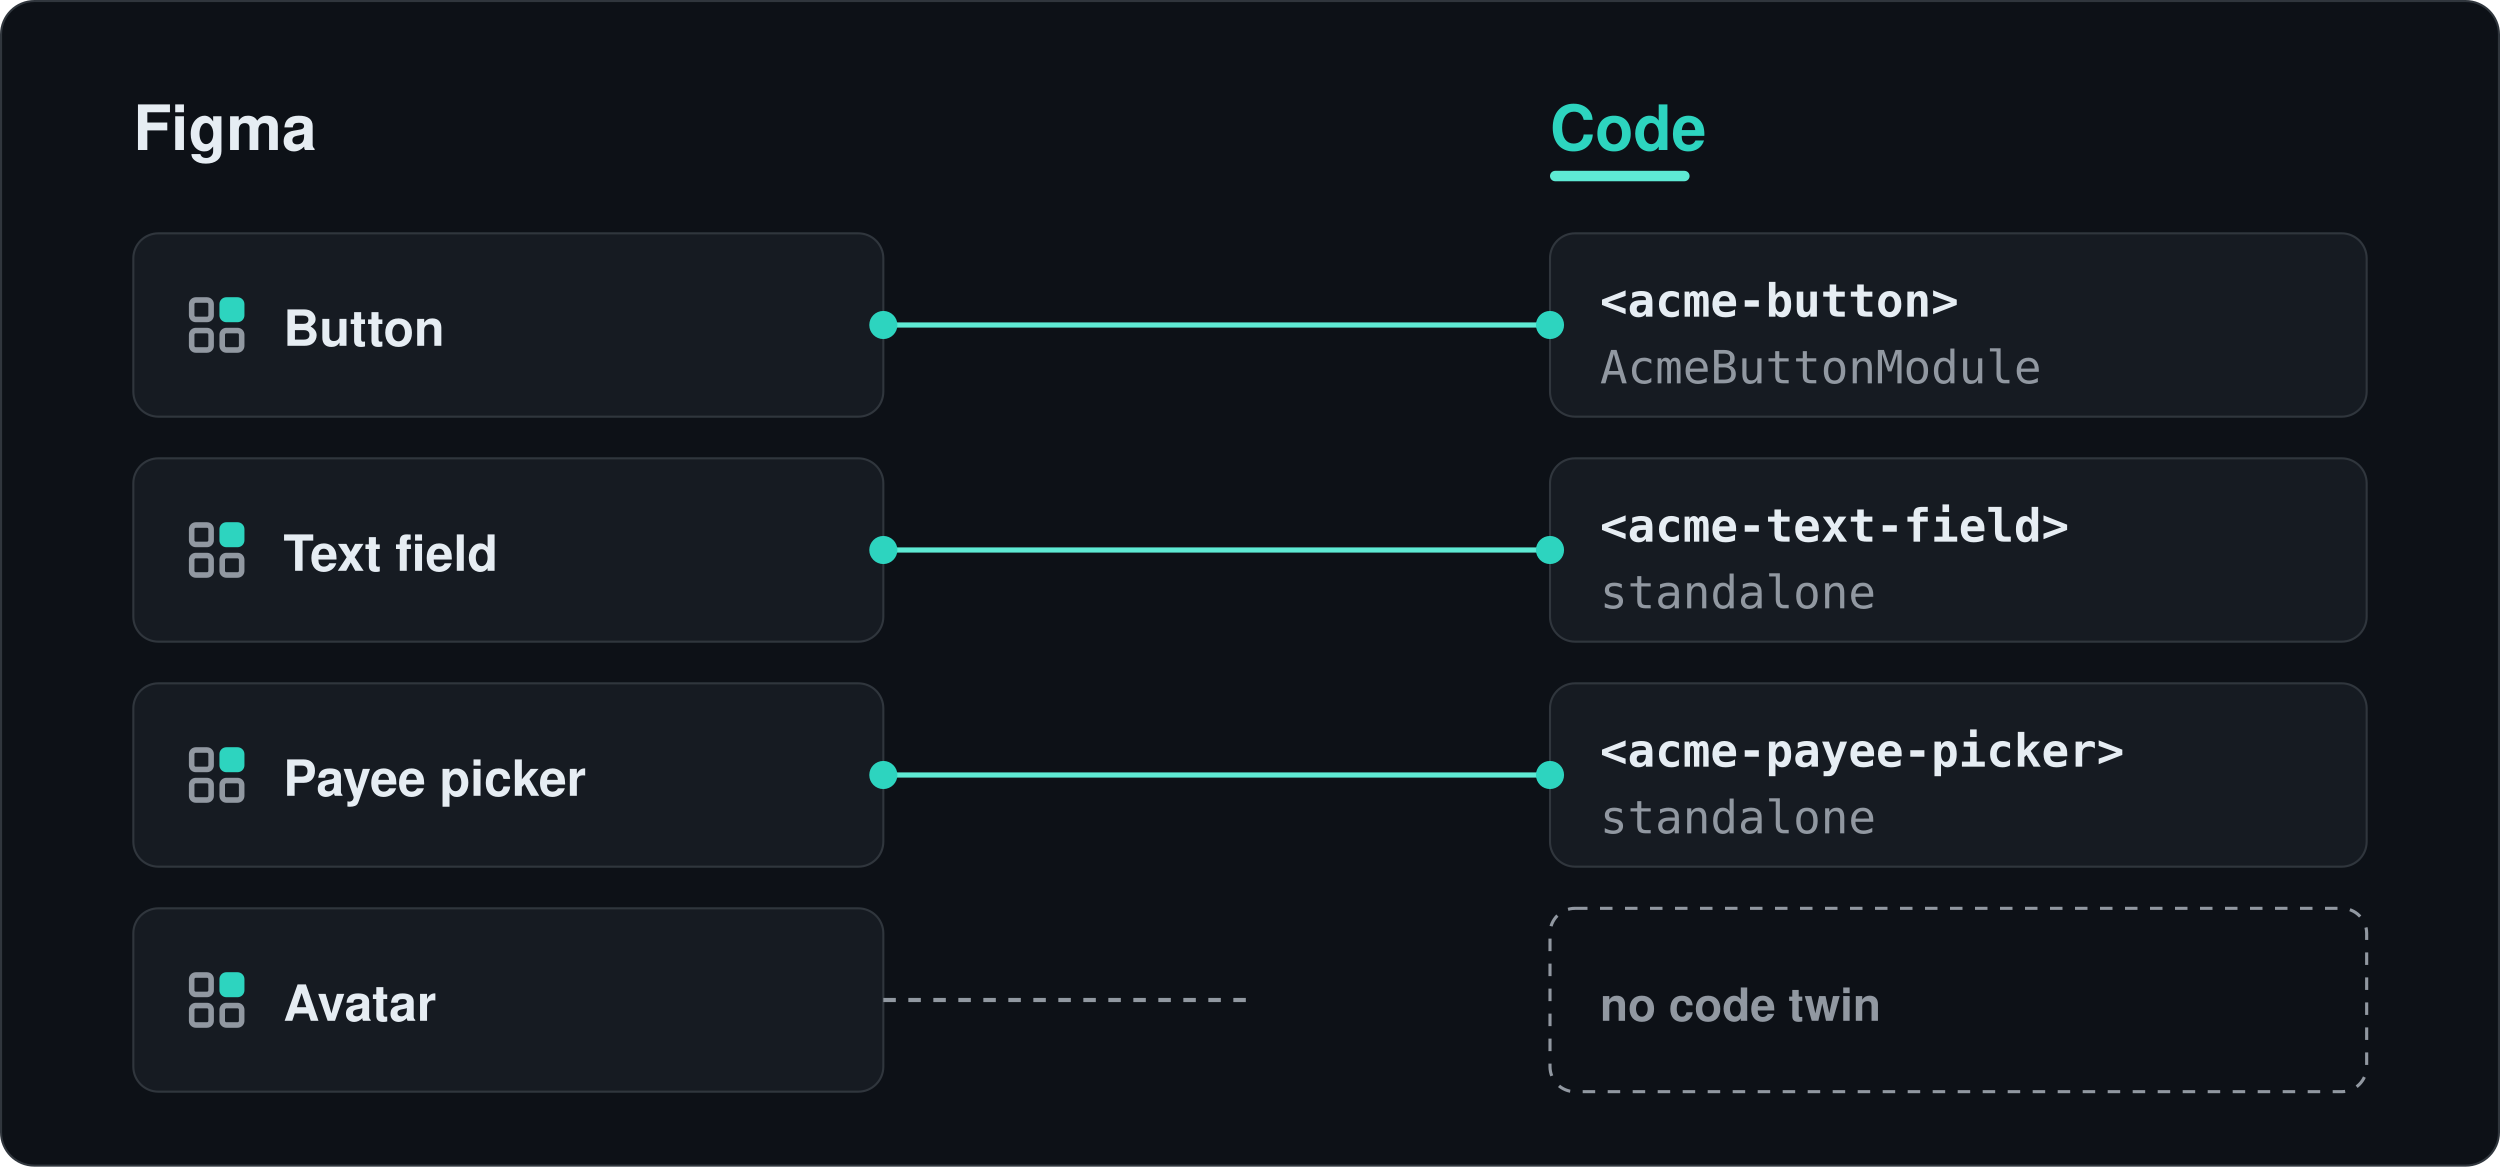
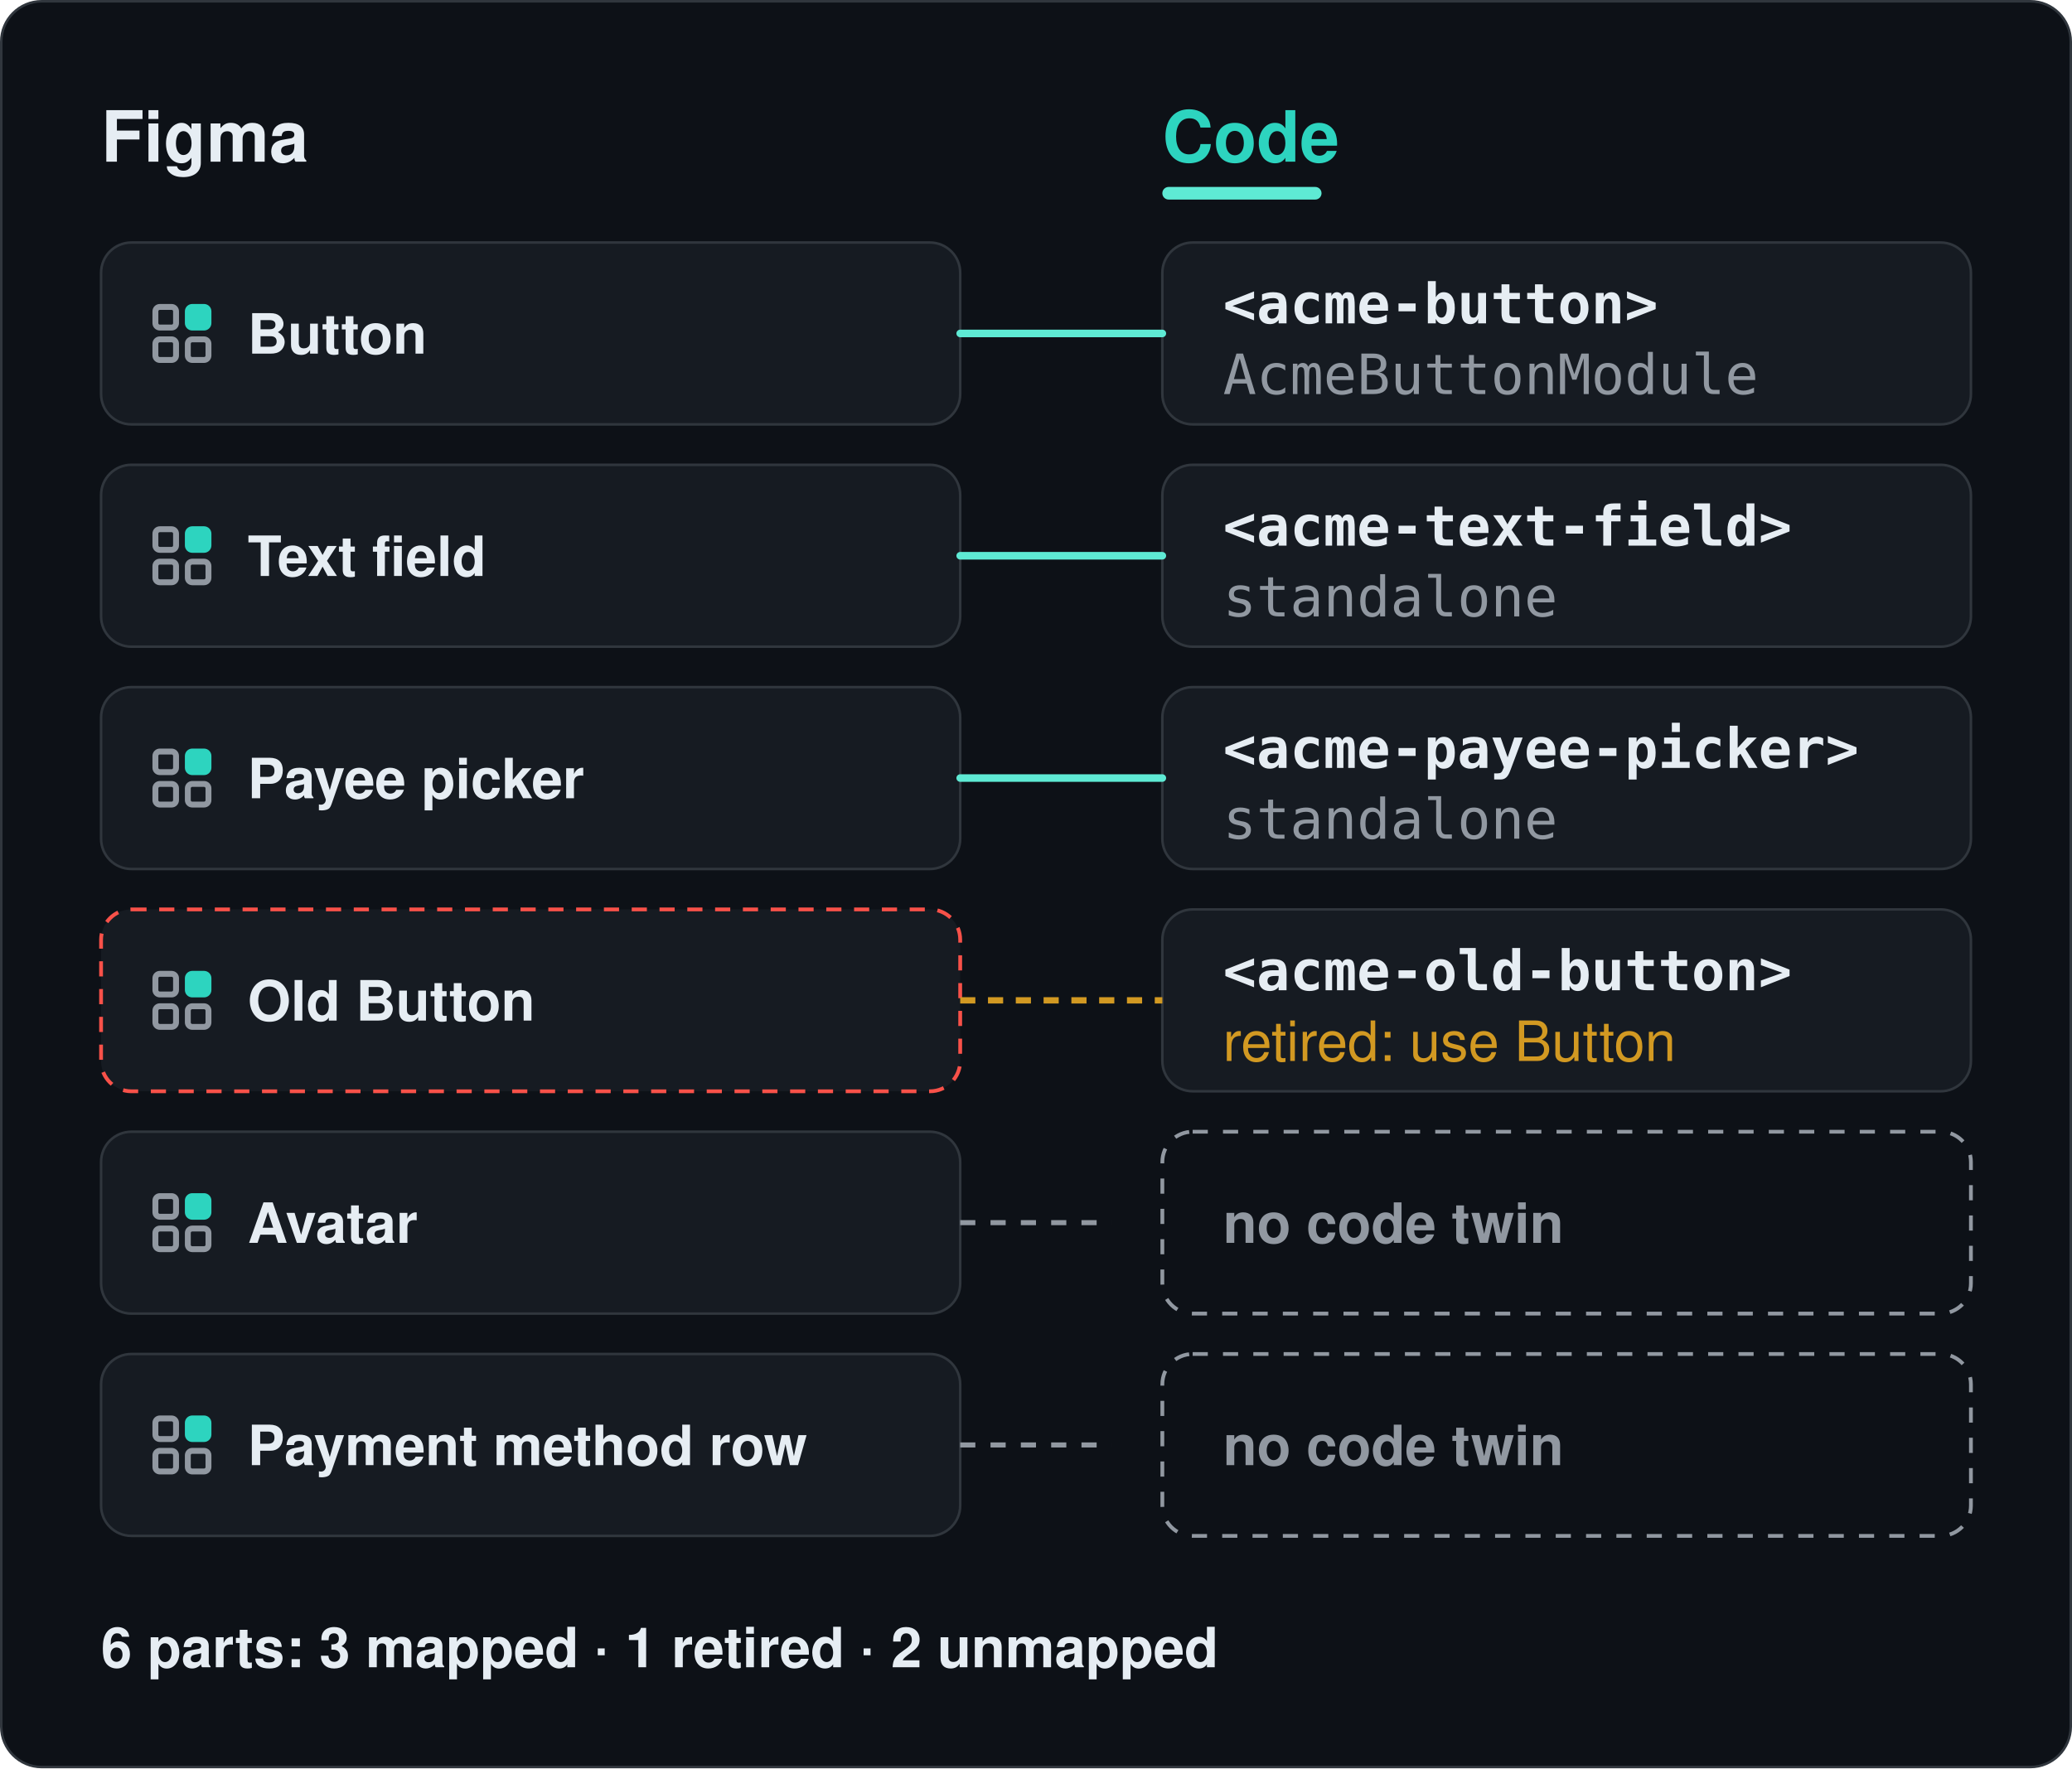
- <svg xmlns="http://www.w3.org/2000/svg" width="1200" height="560" viewBox="0 0 1200 560" role="img" aria-labelledby="t d">
-   <rect x="0.5" y="0.5" width="1199" height="559" rx="16" fill="#0D1117" stroke="#30363D" stroke-width="1" />
-   <text x="64" y="72" font-family="-apple-system,'Segoe UI',Helvetica,Arial,sans-serif" font-size="30" font-weight="700" fill="#E6EDF3" text-anchor="start">Figma</text>
-   <text x="744" y="72" font-family="-apple-system,'Segoe UI',Helvetica,Arial,sans-serif" font-size="30" font-weight="600" fill="#2DD4BF" text-anchor="start">Code</text>
-   <rect x="744" y="82" width="67" height="5" rx="2.5" fill="#5EEAD4" />
-   <rect x="64" y="112" width="360" height="88" rx="12" fill="#161B22" stroke="#30363D" stroke-width="1" />
-   <g transform="translate(88 140) scale(1.333333)" fill="none" stroke="#9198A1" stroke-width="2" stroke-linecap="round" stroke-linejoin="round">
+ <svg xmlns="http://www.w3.org/2000/svg" width="820" height="700" viewBox="0 0 820 700" role="img" aria-labelledby="t d">
+   <rect x="0.5" y="0.5" width="819" height="699" rx="16" fill="#0D1117" stroke="#30363D" stroke-width="1" />
+   <text x="40" y="64" font-family="-apple-system,'Segoe UI',Helvetica,Arial,sans-serif" font-size="28" font-weight="700" fill="#E6EDF3" text-anchor="start">Figma</text>
+   <text x="460" y="64" font-family="-apple-system,'Segoe UI',Helvetica,Arial,sans-serif" font-size="28" font-weight="600" fill="#2DD4BF" text-anchor="start">Code</text>
+   <rect x="460" y="74" width="63" height="5" rx="2.5" fill="#5EEAD4" />
+   <rect x="40" y="96" width="340" height="72" rx="12" fill="#161B22" stroke="#30363D" stroke-width="1" />
+   <g transform="translate(58 118) scale(1.166667)" fill="none" stroke="#9198A1" stroke-width="2" stroke-linecap="round" stroke-linejoin="round">
    <rect x="3" y="3" width="7" height="7" rx="1.5" />
    <rect x="14" y="3" width="7" height="7" rx="1.5" fill="#2DD4BF" stroke="#2DD4BF" />
    <rect x="3" y="14" width="7" height="7" rx="1.5" />
    <rect x="14" y="14" width="7" height="7" rx="1.5" />
  </g>
-   <text x="136" y="166" font-family="-apple-system,'Segoe UI',Helvetica,Arial,sans-serif" font-size="24" font-weight="600" fill="#E6EDF3" text-anchor="start">Button</text>
-   <rect x="744" y="112" width="392" height="88" rx="12" fill="#161B22" stroke="#30363D" stroke-width="1" />
-   <path d="M424 156 C 584 156, 584 156, 744 156" stroke="#5EEAD4" stroke-width="2.5" fill="none" />
-   <circle cx="424" cy="156" r="6" fill="#2DD4BF" stroke="#2DD4BF" stroke-width="1.5" />
-   <circle cx="744" cy="156" r="6" fill="#2DD4BF" stroke="#2DD4BF" stroke-width="1.5" />
-   <text x="768" y="152" font-family="ui-monospace,SFMono-Regular,Menlo,monospace" font-size="22" font-weight="600" fill="#E6EDF3" text-anchor="start">&lt;acme-button&gt;</text>
-   <text x="768" y="184" font-family="ui-monospace,SFMono-Regular,Menlo,monospace" font-size="22" font-weight="400" fill="#9198A1" text-anchor="start">AcmeButtonModule</text>
-   <rect x="64" y="220" width="360" height="88" rx="12" fill="#161B22" stroke="#30363D" stroke-width="1" />
-   <g transform="translate(88 248) scale(1.333333)" fill="none" stroke="#9198A1" stroke-width="2" stroke-linecap="round" stroke-linejoin="round">
+   <text x="98" y="140" font-family="-apple-system,'Segoe UI',Helvetica,Arial,sans-serif" font-size="22" font-weight="600" fill="#E6EDF3" text-anchor="start">Button</text>
+   <rect x="460" y="96" width="320" height="72" rx="12" fill="#161B22" stroke="#30363D" stroke-width="1" />
+   <path d="M380 132 H 460" stroke="#5EEAD4" stroke-width="3" fill="none" stroke-linecap="round" />
+   <text x="484" y="128" font-family="ui-monospace,SFMono-Regular,Menlo,monospace" font-size="22" font-weight="600" fill="#E6EDF3" text-anchor="start">&lt;acme-button&gt;</text>
+   <text x="484" y="156" font-family="ui-monospace,SFMono-Regular,Menlo,monospace" font-size="22" font-weight="400" fill="#9198A1" text-anchor="start">AcmeButtonModule</text>
+   <rect x="40" y="184" width="340" height="72" rx="12" fill="#161B22" stroke="#30363D" stroke-width="1" />
+   <g transform="translate(58 206) scale(1.166667)" fill="none" stroke="#9198A1" stroke-width="2" stroke-linecap="round" stroke-linejoin="round">
    <rect x="3" y="3" width="7" height="7" rx="1.5" />
    <rect x="14" y="3" width="7" height="7" rx="1.5" fill="#2DD4BF" stroke="#2DD4BF" />
    <rect x="3" y="14" width="7" height="7" rx="1.5" />
    <rect x="14" y="14" width="7" height="7" rx="1.5" />
  </g>
-   <text x="136" y="274" font-family="-apple-system,'Segoe UI',Helvetica,Arial,sans-serif" font-size="24" font-weight="600" fill="#E6EDF3" text-anchor="start">Text field</text>
-   <rect x="744" y="220" width="392" height="88" rx="12" fill="#161B22" stroke="#30363D" stroke-width="1" />
-   <path d="M424 264 C 584 264, 584 264, 744 264" stroke="#5EEAD4" stroke-width="2.5" fill="none" />
-   <circle cx="424" cy="264" r="6" fill="#2DD4BF" stroke="#2DD4BF" stroke-width="1.5" />
-   <circle cx="744" cy="264" r="6" fill="#2DD4BF" stroke="#2DD4BF" stroke-width="1.5" />
-   <text x="768" y="260" font-family="ui-monospace,SFMono-Regular,Menlo,monospace" font-size="22" font-weight="600" fill="#E6EDF3" text-anchor="start">&lt;acme-text-field&gt;</text>
-   <text x="768" y="292" font-family="ui-monospace,SFMono-Regular,Menlo,monospace" font-size="22" font-weight="400" fill="#9198A1" text-anchor="start">standalone</text>
-   <rect x="64" y="328" width="360" height="88" rx="12" fill="#161B22" stroke="#30363D" stroke-width="1" />
-   <g transform="translate(88 356) scale(1.333333)" fill="none" stroke="#9198A1" stroke-width="2" stroke-linecap="round" stroke-linejoin="round">
+   <text x="98" y="228" font-family="-apple-system,'Segoe UI',Helvetica,Arial,sans-serif" font-size="22" font-weight="600" fill="#E6EDF3" text-anchor="start">Text field</text>
+   <rect x="460" y="184" width="320" height="72" rx="12" fill="#161B22" stroke="#30363D" stroke-width="1" />
+   <path d="M380 220 H 460" stroke="#5EEAD4" stroke-width="3" fill="none" stroke-linecap="round" />
+   <text x="484" y="216" font-family="ui-monospace,SFMono-Regular,Menlo,monospace" font-size="22" font-weight="600" fill="#E6EDF3" text-anchor="start">&lt;acme-text-field&gt;</text>
+   <text x="484" y="244" font-family="ui-monospace,SFMono-Regular,Menlo,monospace" font-size="22" font-weight="400" fill="#9198A1" text-anchor="start">standalone</text>
+   <rect x="40" y="272" width="340" height="72" rx="12" fill="#161B22" stroke="#30363D" stroke-width="1" />
+   <g transform="translate(58 294) scale(1.166667)" fill="none" stroke="#9198A1" stroke-width="2" stroke-linecap="round" stroke-linejoin="round">
    <rect x="3" y="3" width="7" height="7" rx="1.5" />
    <rect x="14" y="3" width="7" height="7" rx="1.5" fill="#2DD4BF" stroke="#2DD4BF" />
    <rect x="3" y="14" width="7" height="7" rx="1.5" />
    <rect x="14" y="14" width="7" height="7" rx="1.5" />
  </g>
-   <text x="136" y="382" font-family="-apple-system,'Segoe UI',Helvetica,Arial,sans-serif" font-size="24" font-weight="600" fill="#E6EDF3" text-anchor="start">Payee picker</text>
-   <rect x="744" y="328" width="392" height="88" rx="12" fill="#161B22" stroke="#30363D" stroke-width="1" />
-   <path d="M424 372 C 584 372, 584 372, 744 372" stroke="#5EEAD4" stroke-width="2.5" fill="none" />
-   <circle cx="424" cy="372" r="6" fill="#2DD4BF" stroke="#2DD4BF" stroke-width="1.5" />
-   <circle cx="744" cy="372" r="6" fill="#2DD4BF" stroke="#2DD4BF" stroke-width="1.5" />
-   <text x="768" y="368" font-family="ui-monospace,SFMono-Regular,Menlo,monospace" font-size="22" font-weight="600" fill="#E6EDF3" text-anchor="start">&lt;acme-payee-picker&gt;</text>
-   <text x="768" y="400" font-family="ui-monospace,SFMono-Regular,Menlo,monospace" font-size="22" font-weight="400" fill="#9198A1" text-anchor="start">standalone</text>
-   <rect x="64" y="436" width="360" height="88" rx="12" fill="#161B22" stroke="#30363D" stroke-width="1" />
-   <g transform="translate(88 464) scale(1.333333)" fill="none" stroke="#9198A1" stroke-width="2" stroke-linecap="round" stroke-linejoin="round">
+   <text x="98" y="316" font-family="-apple-system,'Segoe UI',Helvetica,Arial,sans-serif" font-size="22" font-weight="600" fill="#E6EDF3" text-anchor="start">Payee picker</text>
+   <rect x="460" y="272" width="320" height="72" rx="12" fill="#161B22" stroke="#30363D" stroke-width="1" />
+   <path d="M380 308 H 460" stroke="#5EEAD4" stroke-width="3" fill="none" stroke-linecap="round" />
+   <text x="484" y="304" font-family="ui-monospace,SFMono-Regular,Menlo,monospace" font-size="22" font-weight="600" fill="#E6EDF3" text-anchor="start">&lt;acme-payee-picker&gt;</text>
+   <text x="484" y="332" font-family="ui-monospace,SFMono-Regular,Menlo,monospace" font-size="22" font-weight="400" fill="#9198A1" text-anchor="start">standalone</text>
+   <rect x="40" y="360" width="340" height="72" rx="12" fill="#161B22" stroke="#F85149" stroke-width="1.5" stroke-dasharray="6 5" />
+   <g transform="translate(58 382) scale(1.166667)" fill="none" stroke="#9198A1" stroke-width="2" stroke-linecap="round" stroke-linejoin="round">
    <rect x="3" y="3" width="7" height="7" rx="1.5" />
    <rect x="14" y="3" width="7" height="7" rx="1.5" fill="#2DD4BF" stroke="#2DD4BF" />
    <rect x="3" y="14" width="7" height="7" rx="1.5" />
    <rect x="14" y="14" width="7" height="7" rx="1.5" />
  </g>
-   <text x="136" y="490" font-family="-apple-system,'Segoe UI',Helvetica,Arial,sans-serif" font-size="24" font-weight="600" fill="#E6EDF3" text-anchor="start">Avatar</text>
-   <path d="M424 480 H 600" stroke="#9198A1" stroke-width="2" stroke-dasharray="6 6" fill="none" />
-   <rect x="744" y="436" width="392" height="88" rx="12" fill="#0D1117" stroke="#9198A1" stroke-width="1.5" stroke-dasharray="6 6" />
-   <text x="768" y="490" font-family="-apple-system,'Segoe UI',Helvetica,Arial,sans-serif" font-size="22" font-weight="600" fill="#9198A1" text-anchor="start">no code twin</text>
+   <text x="98" y="404" font-family="-apple-system,'Segoe UI',Helvetica,Arial,sans-serif" font-size="22" font-weight="600" fill="#E6EDF3" text-anchor="start">Old Button</text>
+   <rect x="460" y="360" width="320" height="72" rx="12" fill="#161B22" stroke="#30363D" stroke-width="1" />
+   <path d="M380 396 H 460" stroke="#D29922" stroke-width="2.5" stroke-dasharray="6 5" fill="none" />
+   <text x="484" y="392" font-family="ui-monospace,SFMono-Regular,Menlo,monospace" font-size="22" font-weight="600" fill="#E6EDF3" text-anchor="start">&lt;acme-old-button&gt;</text>
+   <text x="484" y="420" font-family="-apple-system,'Segoe UI',Helvetica,Arial,sans-serif" font-size="22" font-weight="400" fill="#D29922" text-anchor="start">retired: use Button</text>
+   <rect x="40" y="448" width="340" height="72" rx="12" fill="#161B22" stroke="#30363D" stroke-width="1" />
+   <g transform="translate(58 470) scale(1.166667)" fill="none" stroke="#9198A1" stroke-width="2" stroke-linecap="round" stroke-linejoin="round">
+     <rect x="3" y="3" width="7" height="7" rx="1.5" />
+     <rect x="14" y="3" width="7" height="7" rx="1.5" fill="#2DD4BF" stroke="#2DD4BF" />
+     <rect x="3" y="14" width="7" height="7" rx="1.5" />
+     <rect x="14" y="14" width="7" height="7" rx="1.5" />
+   </g>
+   <text x="98" y="492" font-family="-apple-system,'Segoe UI',Helvetica,Arial,sans-serif" font-size="22" font-weight="600" fill="#E6EDF3" text-anchor="start">Avatar</text>
+   <path d="M380 484 H 440" stroke="#9198A1" stroke-width="2" stroke-dasharray="6 6" fill="none" />
+   <rect x="460" y="448" width="320" height="72" rx="12" fill="#0D1117" stroke="#9198A1" stroke-width="1.5" stroke-dasharray="6 6" />
+   <text x="484" y="492" font-family="-apple-system,'Segoe UI',Helvetica,Arial,sans-serif" font-size="22" font-weight="600" fill="#9198A1" text-anchor="start">no code twin</text>
+   <rect x="40" y="536" width="340" height="72" rx="12" fill="#161B22" stroke="#30363D" stroke-width="1" />
+   <g transform="translate(58 558) scale(1.166667)" fill="none" stroke="#9198A1" stroke-width="2" stroke-linecap="round" stroke-linejoin="round">
+     <rect x="3" y="3" width="7" height="7" rx="1.5" />
+     <rect x="14" y="3" width="7" height="7" rx="1.5" fill="#2DD4BF" stroke="#2DD4BF" />
+     <rect x="3" y="14" width="7" height="7" rx="1.5" />
+     <rect x="14" y="14" width="7" height="7" rx="1.5" />
+   </g>
+   <text x="98" y="580" font-family="-apple-system,'Segoe UI',Helvetica,Arial,sans-serif" font-size="22" font-weight="600" fill="#E6EDF3" text-anchor="start">Payment method row</text>
+   <path d="M380 572 H 440" stroke="#9198A1" stroke-width="2" stroke-dasharray="6 6" fill="none" />
+   <rect x="460" y="536" width="320" height="72" rx="12" fill="#0D1117" stroke="#9198A1" stroke-width="1.5" stroke-dasharray="6 6" />
+   <text x="484" y="580" font-family="-apple-system,'Segoe UI',Helvetica,Arial,sans-serif" font-size="22" font-weight="600" fill="#9198A1" text-anchor="start">no code twin</text>
+   <text x="40" y="660" font-family="-apple-system,'Segoe UI',Helvetica,Arial,sans-serif" font-size="22" font-weight="600" fill="#E6EDF3" text-anchor="start">6 parts: 3 mapped · 1 retired · 2 unmapped</text>
</svg>
